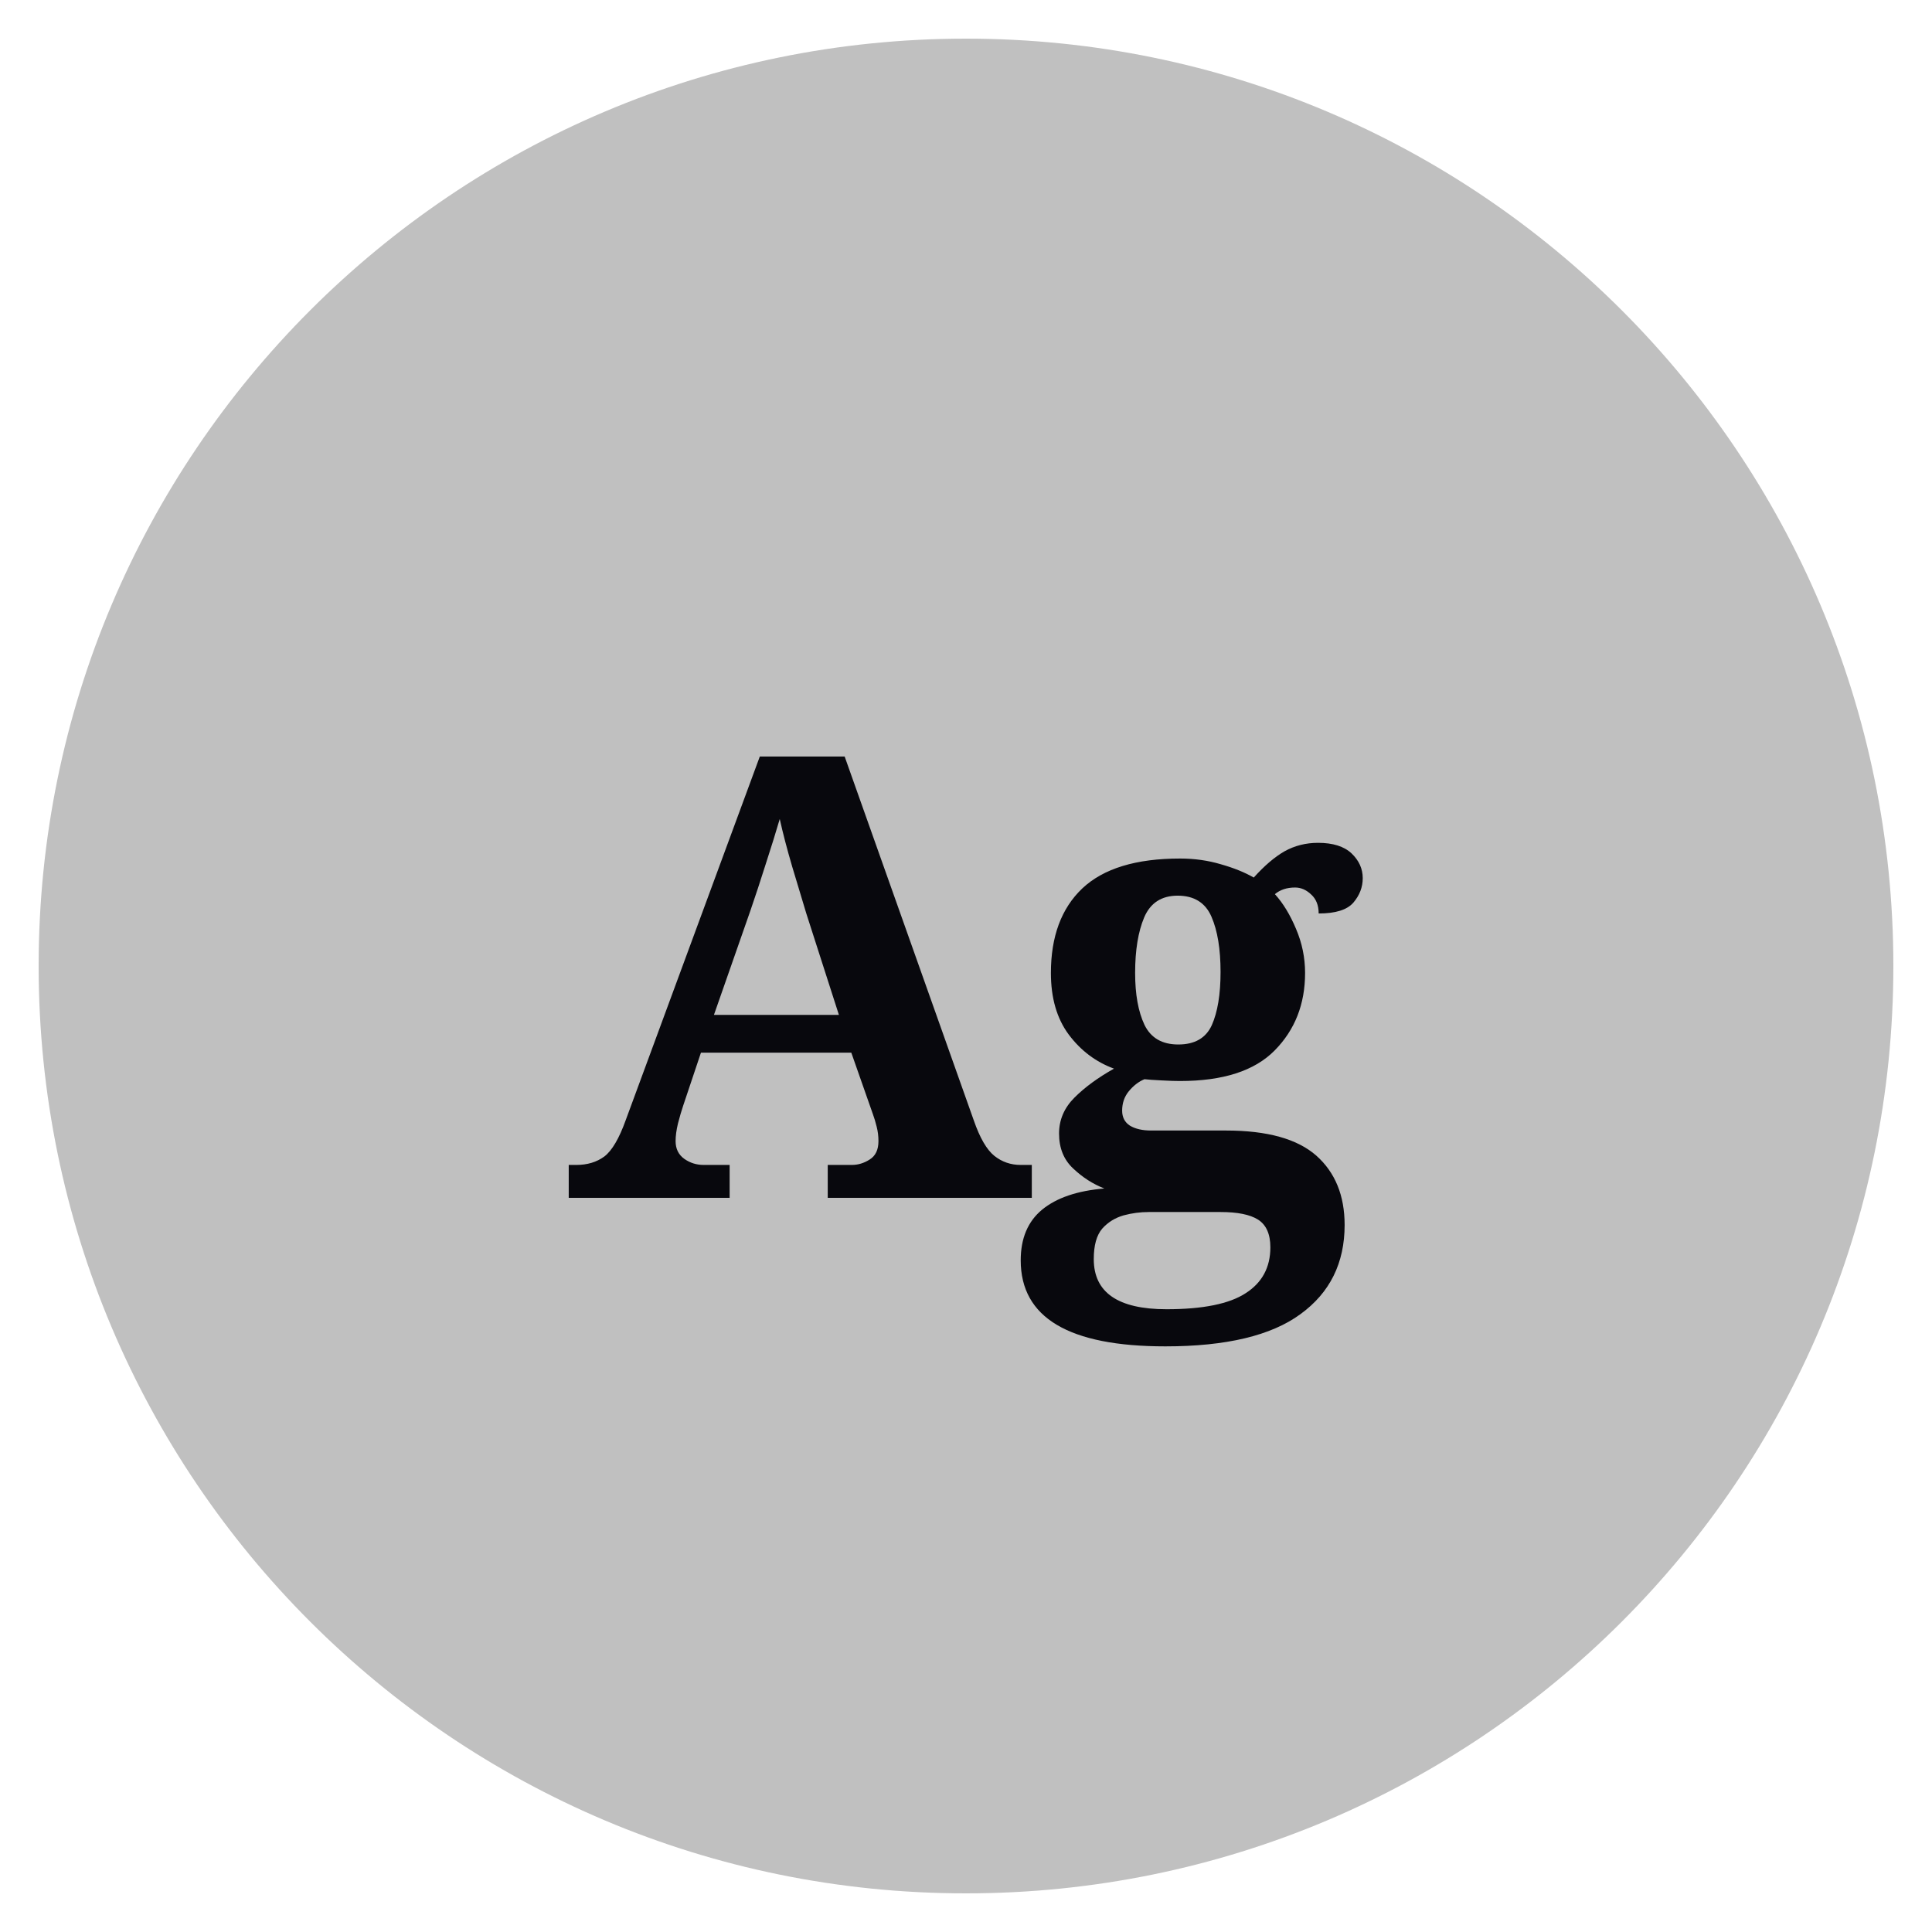
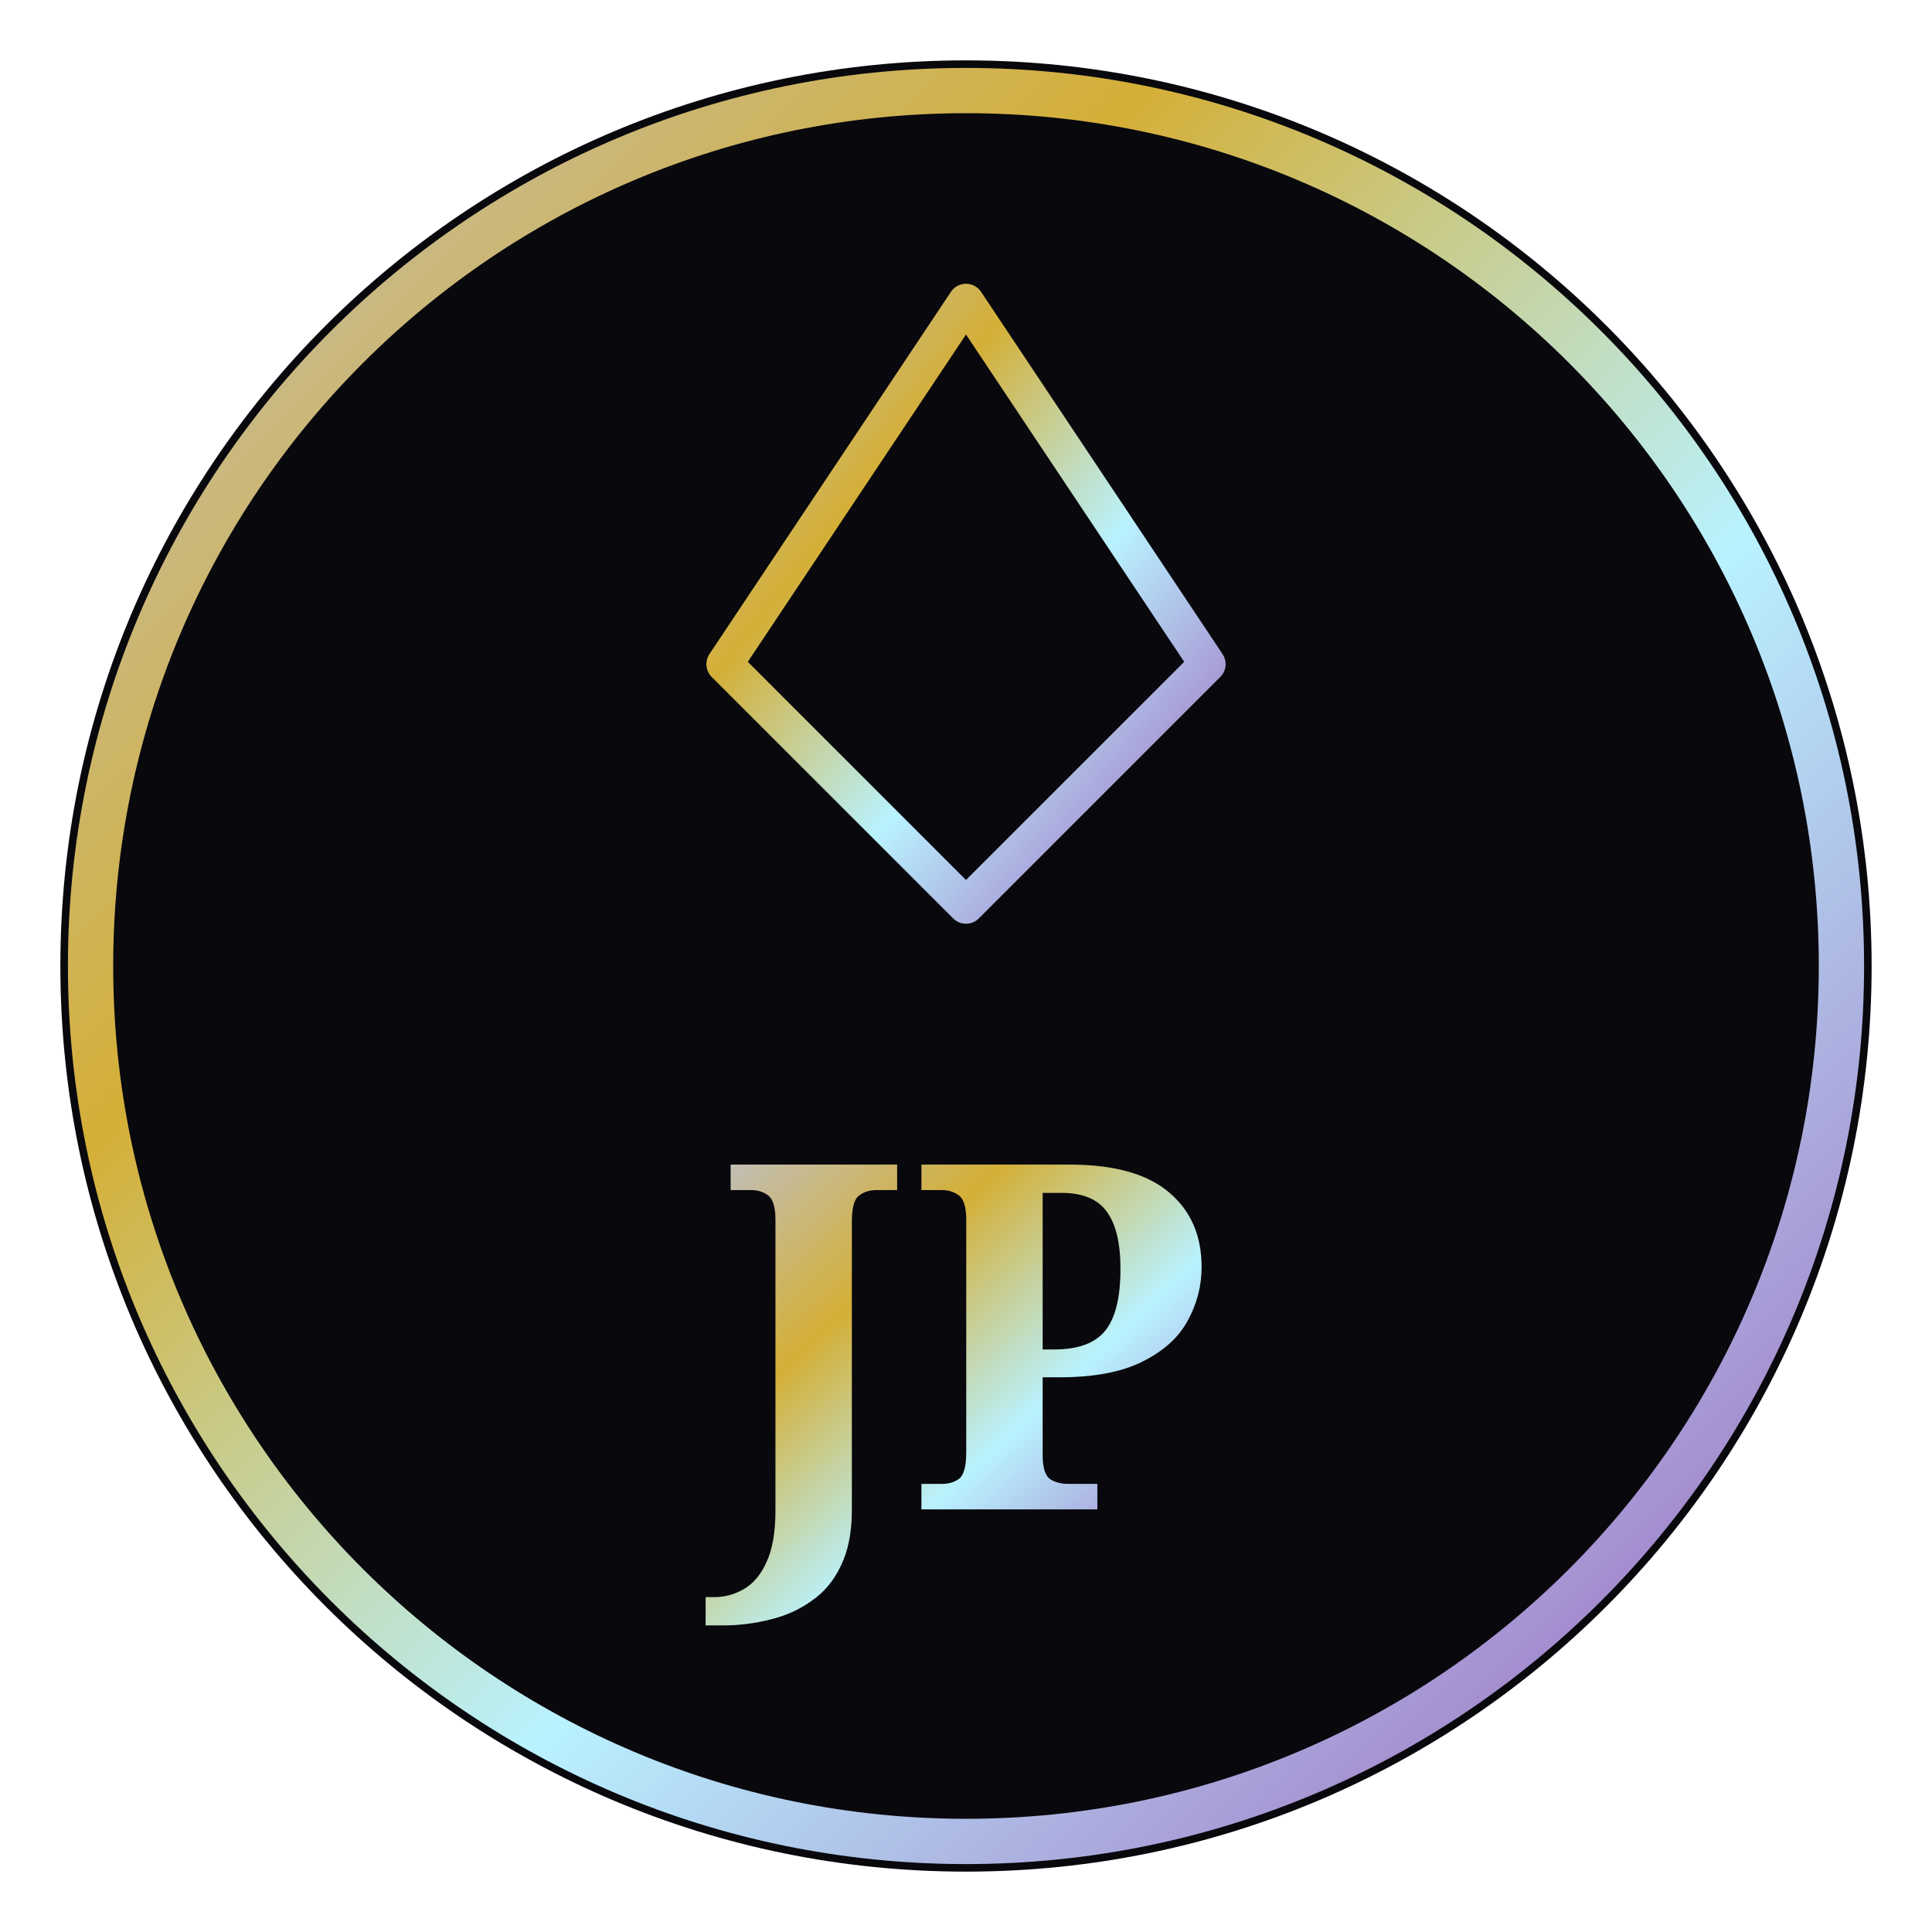
- <svg xmlns="http://www.w3.org/2000/svg" viewBox="0 0 100 100">
-   <circle cx="50" cy="50" r="48" fill="#C0C0C0" />
-   <text x="50" y="62" text-anchor="middle" font-size="32" font-weight="bold" font-family="serif" fill="#08080d">Ag</text>
+ <svg xmlns="http://www.w3.org/2000/svg" viewBox="0 0 64 64">
+   <defs>
+     <linearGradient id="fg" x1="0%" y1="0%" x2="100%" y2="100%">
+       <stop offset="0%" stop-color="#C0C0C0" />
+       <stop offset="30%" stop-color="#D4AF37" />
+       <stop offset="60%" stop-color="#B9F2FF" />
+       <stop offset="100%" stop-color="#9B59B6" />
+     </linearGradient>
+   </defs>
+   <circle cx="32" cy="32" r="30" fill="#08080d" />
+   <circle cx="32" cy="32" r="29" fill="none" stroke="url(#fg)" stroke-width="1.5" />
+   <polygon points="32,10 40,22 32,30 24,22" fill="none" stroke="url(#fg)" stroke-width="1.2" stroke-linejoin="round" />
+   <text x="32" y="50" text-anchor="middle" fill="url(#fg)" font-family="Georgia,serif" font-size="16" font-weight="800">JP</text>
</svg>
